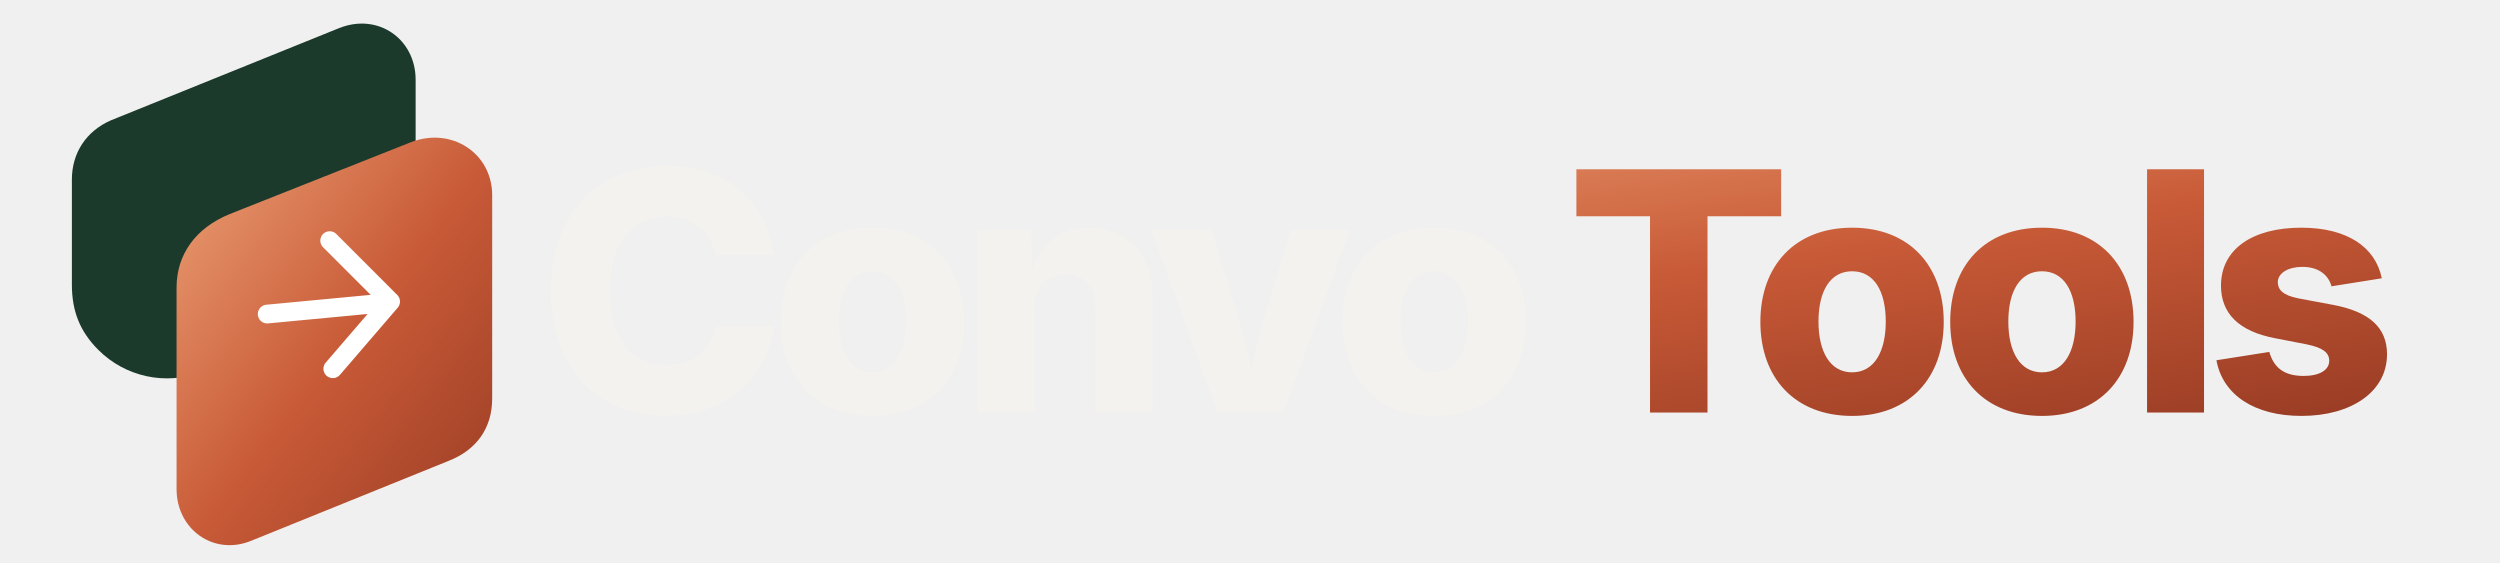
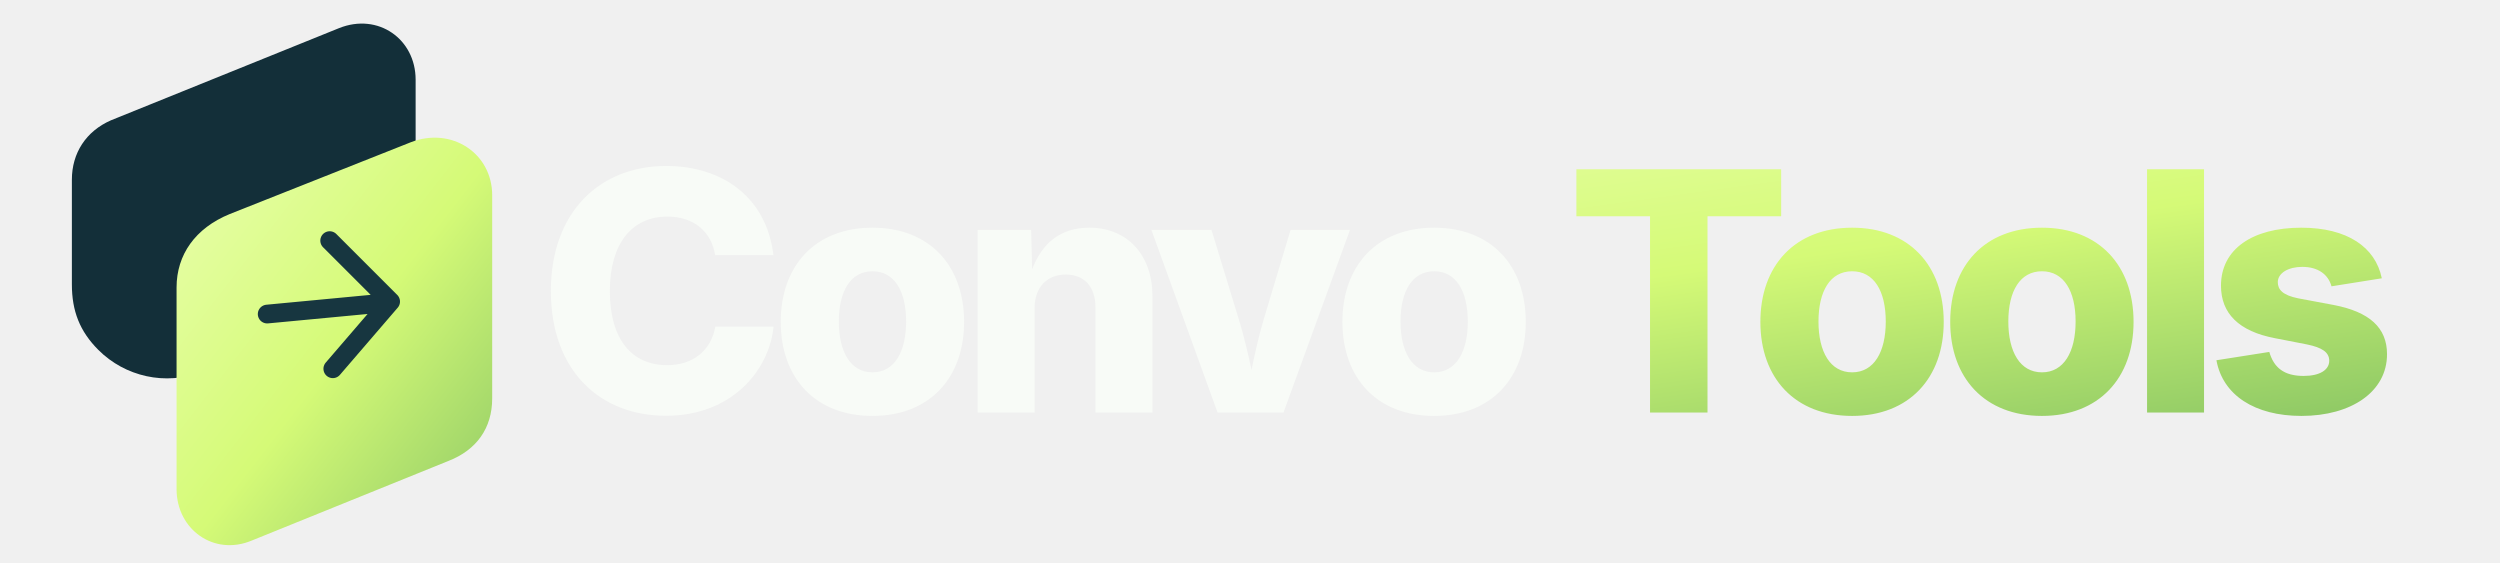
<svg xmlns="http://www.w3.org/2000/svg" viewBox="0 0 1600 360" role="img" aria-labelledby="title desc">
  <defs>
    <linearGradient id="ct-violet" x1="0" y1="0" x2="1" y2="1">
-       <stop offset="0" stop-color="#eda277" />
-       <stop offset=".52" stop-color="#c85a37" />
-       <stop offset="1" stop-color="#993c24" />
+       <stop offset="0" stop-color="#e9ffae" />
+       <stop offset=".52" stop-color="#d5fa77" />
+       <stop offset="1" stop-color="#8dc865" />
    </linearGradient>
  </defs>
  <g transform="translate(12 10)">
-     <path d="M34 105c0-17 9-31 25-38L205 8c25-10 49 7 49 33v132l-137 55c-23 9-49 3-66-14-12-12-17-25-17-42V105Z" fill="#1b3a2c" />
+     <path d="M34 105c0-17 9-31 25-38L205 8c25-10 49 7 49 33v132l-137 55c-23 9-49 3-66-14-12-12-17-25-17-42V105Z" fill="#132f39" />
    <path d="m135 127 116-46c26-10 52 7 52 34v130c0 19-10 33-28 40l-126 51c-24 10-48-7-48-33V174c0-21 12-38 34-47Z" fill="url(#ct-violet)" />
-     <path d="m159 191 74-7m-34-40 39 39-37 43" fill="none" stroke="#fff" stroke-width="12" stroke-linecap="round" stroke-linejoin="round" />
+     <path d="m159 191 74-7m-34-40 39 39-37 43" fill="none" stroke="#173640" stroke-width="12" stroke-linecap="round" stroke-linejoin="round" />
  </g>
  <text y="264" font-family="Inter, Arial, Helvetica, sans-serif" font-size="214" font-weight="800" letter-spacing="-11">
-     <tspan x="344" fill="#f4f2ee" textLength="660" lengthAdjust="spacingAndGlyphs">Convo</tspan>
+     <tspan x="344" fill="#f8fbf7" textLength="660" lengthAdjust="spacingAndGlyphs">Convo</tspan>
    <tspan x="1002" fill="url(#ct-violet)" textLength="570" lengthAdjust="spacingAndGlyphs">Tools</tspan>
  </text>
</svg>
